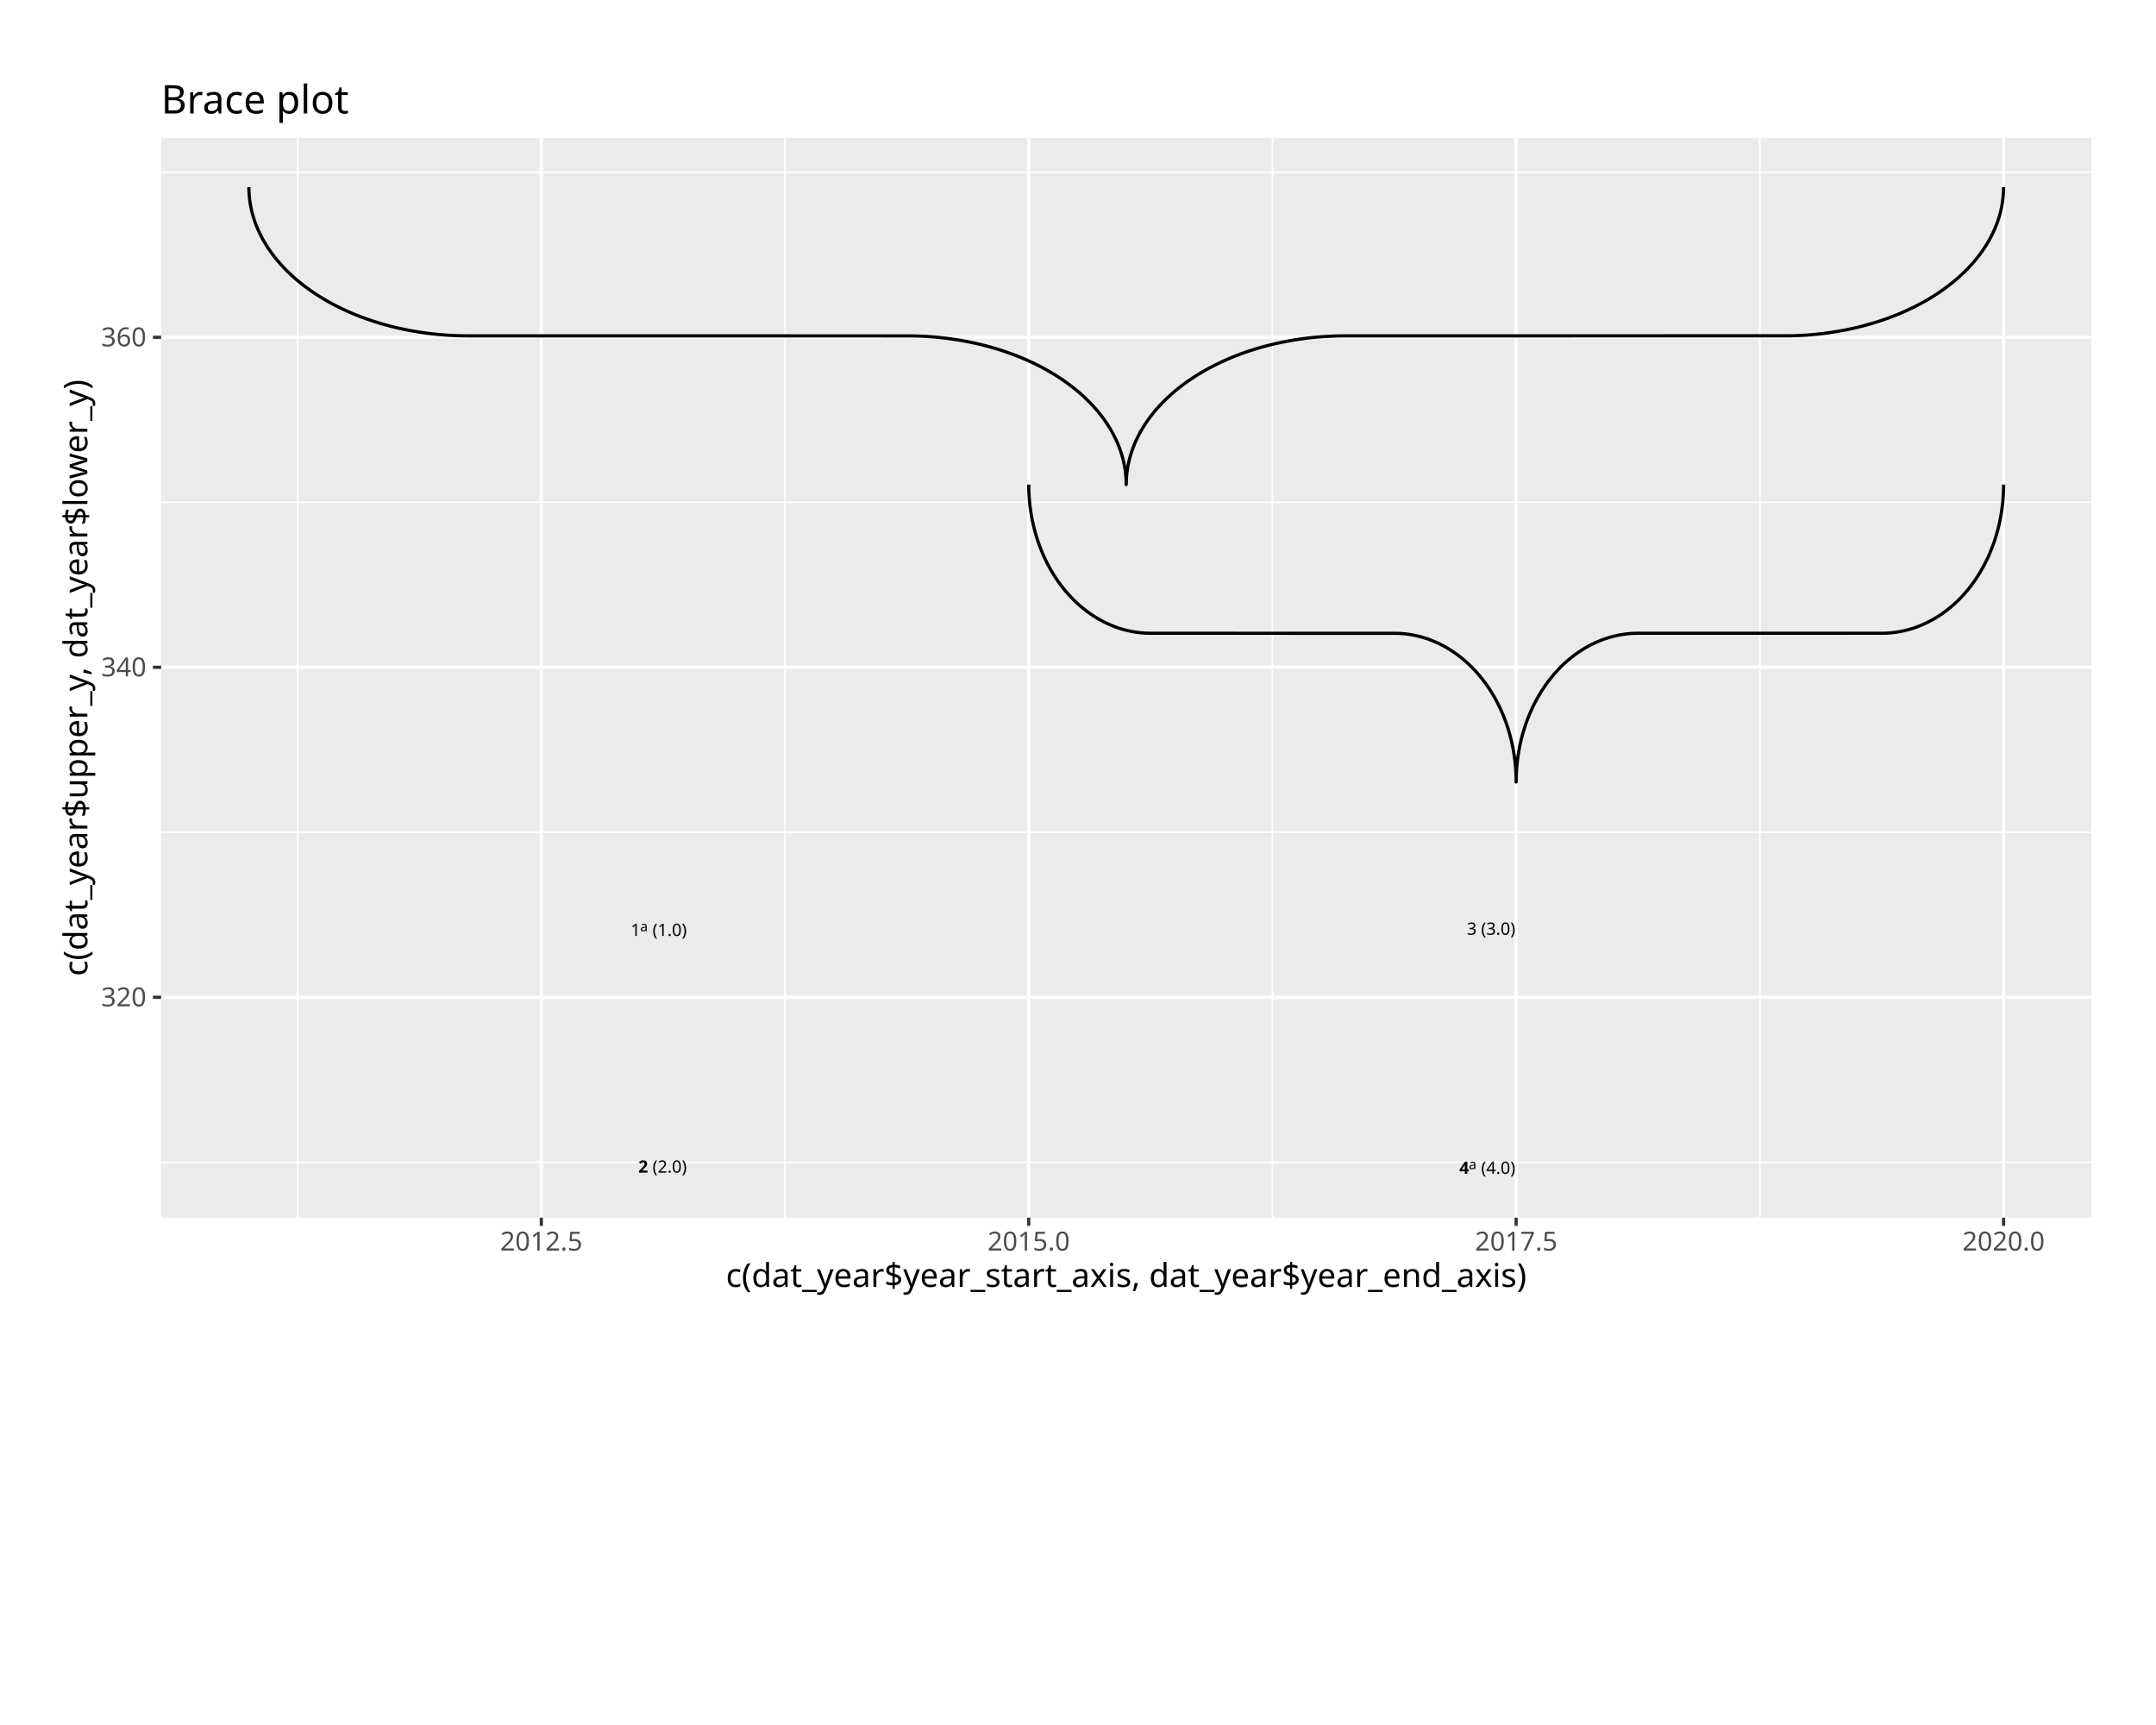
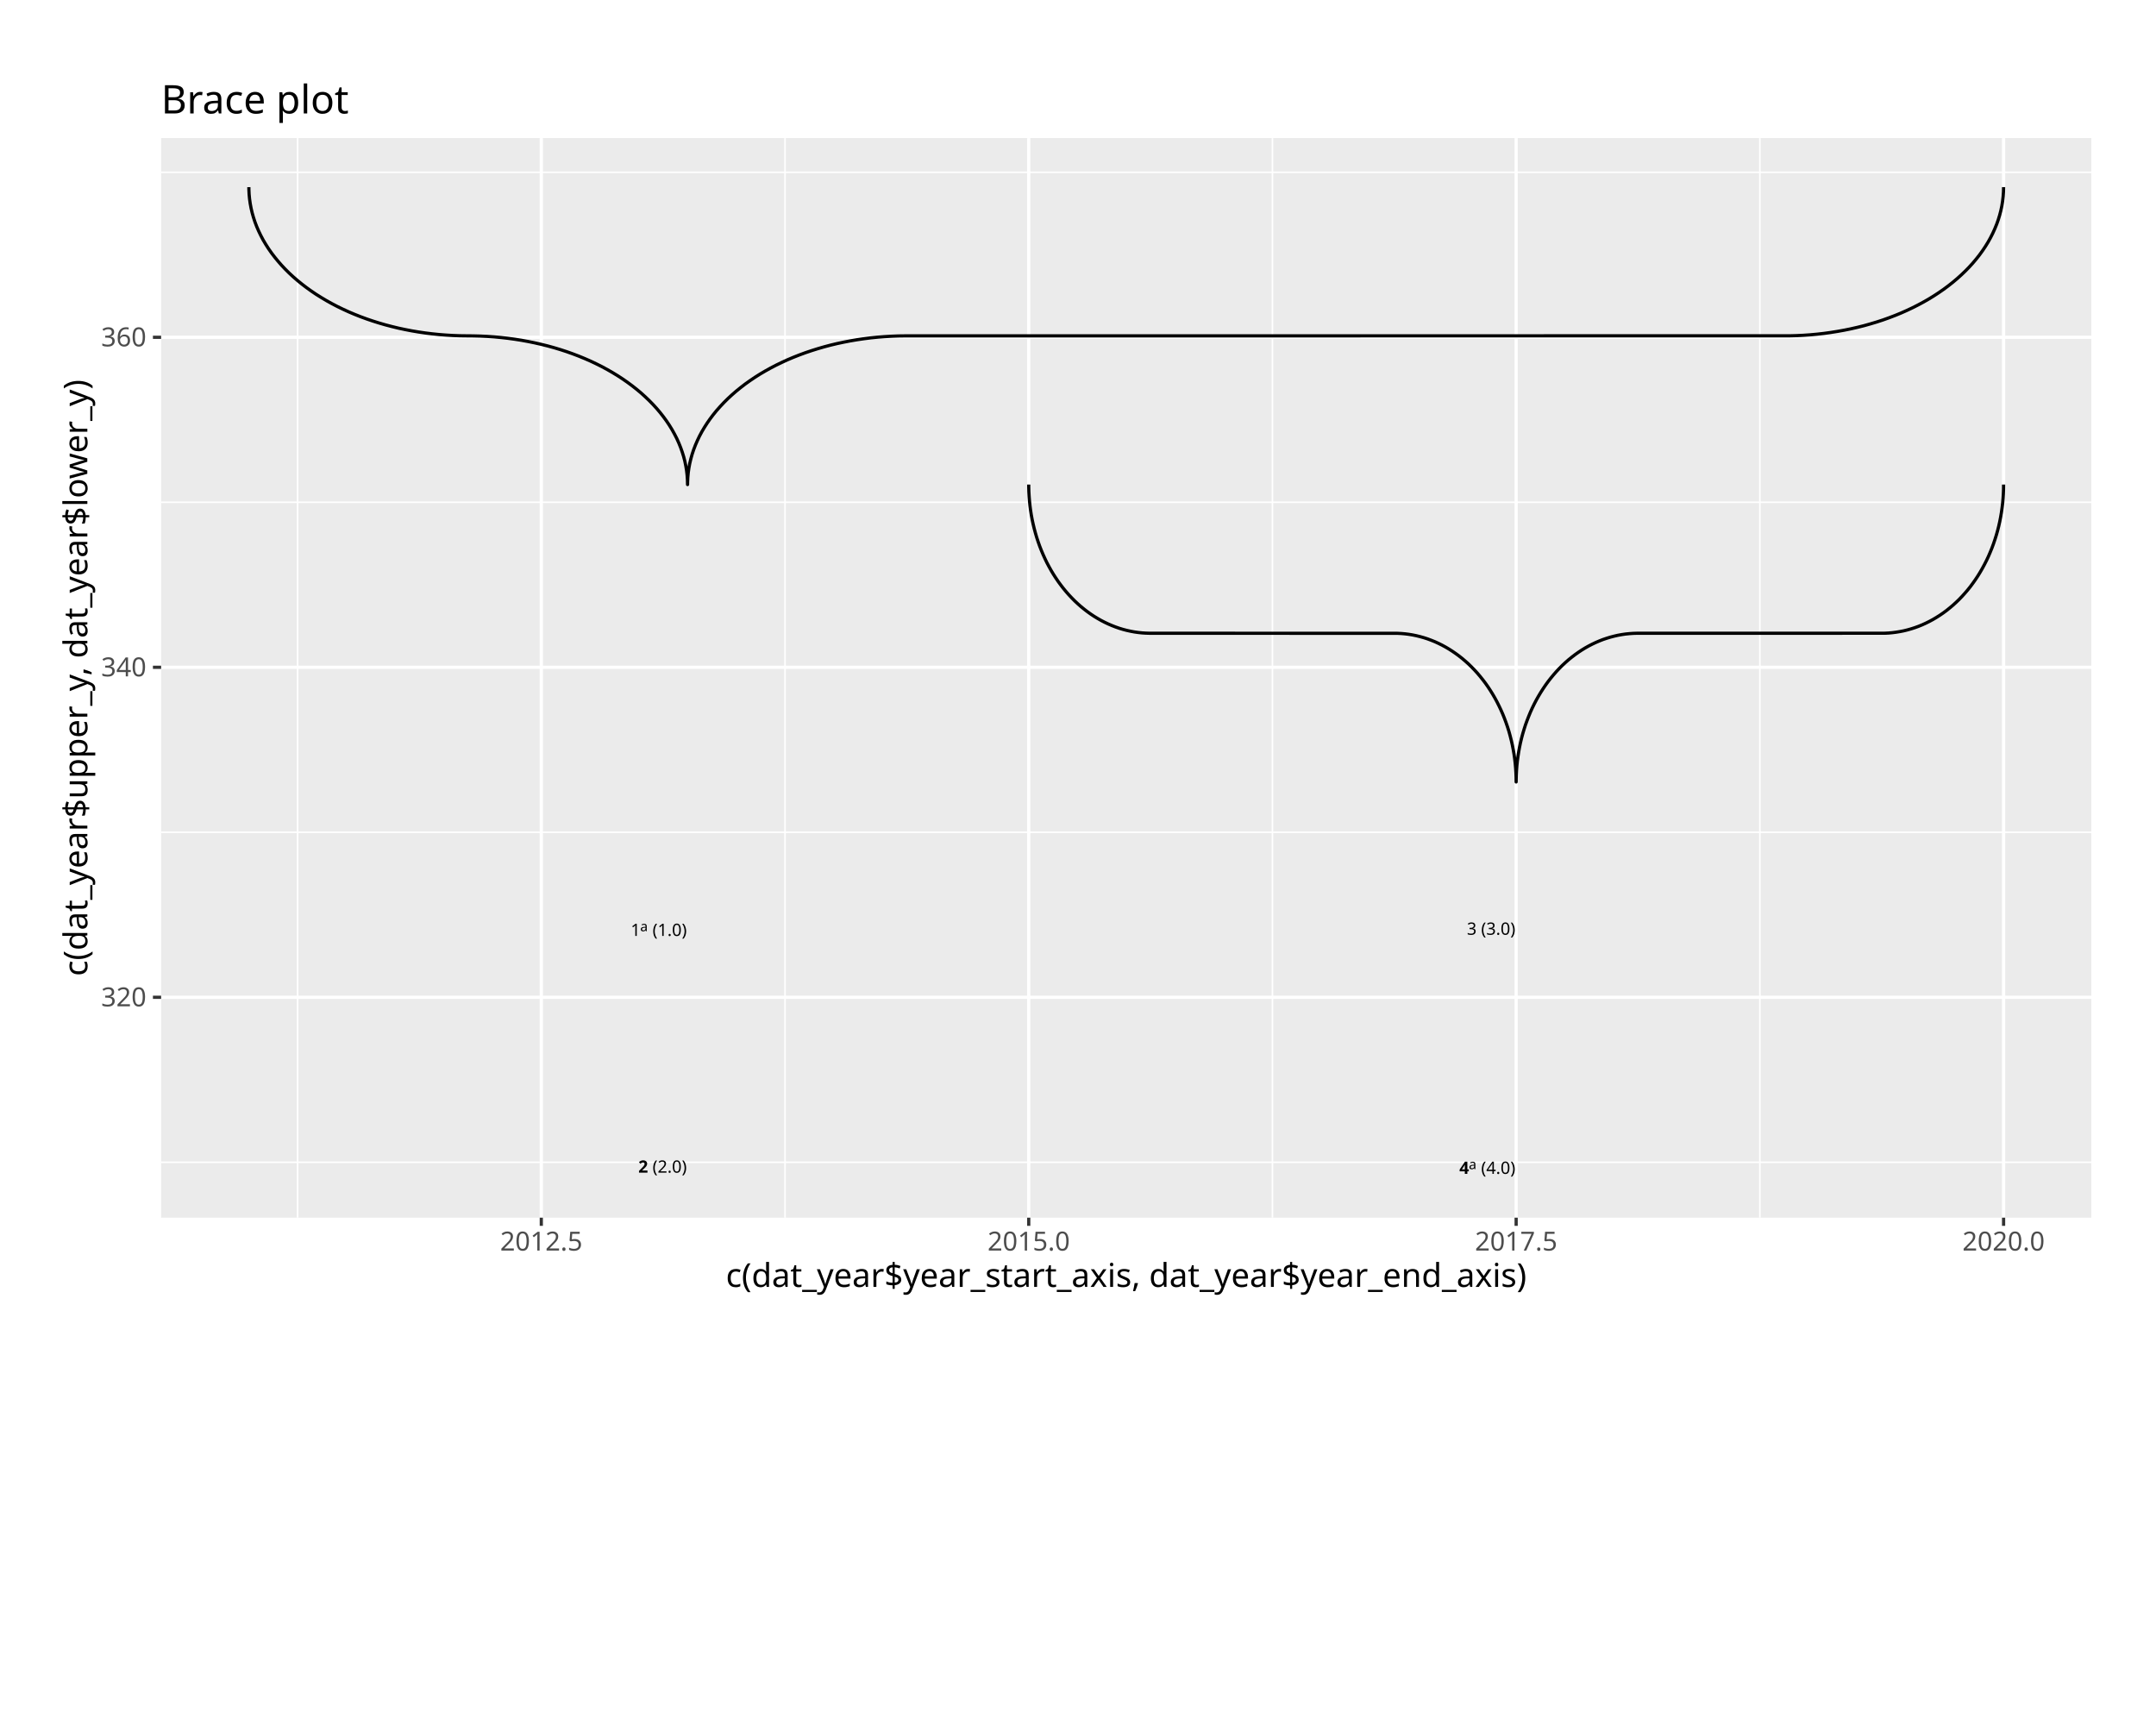
<svg xmlns="http://www.w3.org/2000/svg" class="svglite" data-engine-version="2.0" width="720.00pt" height="576.00pt" viewBox="0 0 720.00 576.00">
  <defs>
    <style type="text/css">
    .svglite line, .svglite polyline, .svglite polygon, .svglite path, .svglite rect, .svglite circle {
      fill: none;
      stroke: #000000;
      stroke-linecap: round;
      stroke-linejoin: round;
      stroke-miterlimit: 10.00;
    }
  </style>
  </defs>
  <rect width="100%" height="100%" style="stroke: none; fill: #FFFFFF;" />
  <defs>
    <clipPath id="cpMC4wMHw3MjAuMDB8MC4wMHw1NzYuMDA=">
      <rect x="0.00" y="0.00" width="720.00" height="576.00" />
    </clipPath>
  </defs>
  <g clip-path="url(#cpMC4wMHw3MjAuMDB8MC4wMHw1NzYuMDA=)">
    <rect x="-0" y="0.00" width="720.00" height="576.00" style="stroke-width: 1.07; stroke: #FFFFFF; fill: #FFFFFF;" />
  </g>
  <defs>
    <clipPath id="cpNTMuODF8Njk4LjQwfDQ2LjEwfDQwNi41OQ==">
      <rect x="53.81" y="46.10" width="644.59" height="360.49" />
    </clipPath>
  </defs>
  <g clip-path="url(#cpNTMuODF8Njk4LjQwfDQ2LjEwfDQwNi41OQ==)">
    <rect x="53.81" y="46.10" width="644.59" height="360.49" style="stroke-width: 1.07; stroke: none; fill: #EBEBEB;" />
    <polyline points="53.81,388.10 698.40,388.10 " style="stroke-width: 0.53; stroke: #FFFFFF; stroke-linecap: butt;" />
    <polyline points="53.81,277.91 698.40,277.91 " style="stroke-width: 0.53; stroke: #FFFFFF; stroke-linecap: butt;" />
    <polyline points="53.81,167.72 698.40,167.72 " style="stroke-width: 0.53; stroke: #FFFFFF; stroke-linecap: butt;" />
    <polyline points="53.81,57.53 698.40,57.53 " style="stroke-width: 0.53; stroke: #FFFFFF; stroke-linecap: butt;" />
    <polyline points="99.39,406.59 99.39,46.10 " style="stroke-width: 0.53; stroke: #FFFFFF; stroke-linecap: butt;" />
    <polyline points="262.16,406.59 262.16,46.10 " style="stroke-width: 0.53; stroke: #FFFFFF; stroke-linecap: butt;" />
    <polyline points="424.94,406.59 424.94,46.10 " style="stroke-width: 0.53; stroke: #FFFFFF; stroke-linecap: butt;" />
    <polyline points="587.71,406.59 587.71,46.10 " style="stroke-width: 0.53; stroke: #FFFFFF; stroke-linecap: butt;" />
    <polyline points="53.81,333.00 698.40,333.00 " style="stroke-width: 1.07; stroke: #FFFFFF; stroke-linecap: butt;" />
    <polyline points="53.81,222.82 698.40,222.82 " style="stroke-width: 1.07; stroke: #FFFFFF; stroke-linecap: butt;" />
    <polyline points="53.81,112.63 698.40,112.63 " style="stroke-width: 1.07; stroke: #FFFFFF; stroke-linecap: butt;" />
    <polyline points="180.77,406.59 180.77,46.10 " style="stroke-width: 1.07; stroke: #FFFFFF; stroke-linecap: butt;" />
    <polyline points="343.55,406.59 343.55,46.10 " style="stroke-width: 1.07; stroke: #FFFFFF; stroke-linecap: butt;" />
    <polyline points="506.32,406.59 506.32,46.10 " style="stroke-width: 1.07; stroke: #FFFFFF; stroke-linecap: butt;" />
    <polyline points="669.10,406.59 669.10,46.10 " style="stroke-width: 1.07; stroke: #FFFFFF; stroke-linecap: butt;" />
-     <polyline points="83.11,62.49 83.12,63.27 83.19,64.84 83.34,66.41 83.56,67.97 83.85,69.52 84.21,71.07 84.65,72.61 85.15,74.14 85.73,75.66 86.38,77.16 87.10,78.65 87.88,80.13 88.74,81.58 89.66,83.02 90.65,84.44 91.71,85.83 92.83,87.20 94.01,88.55 95.25,89.87 96.56,91.17 97.92,92.43 99.35,93.67 100.83,94.87 102.36,96.04 103.95,97.18 105.59,98.29 107.29,99.35 109.03,100.39 110.82,101.38 112.65,102.34 114.53,103.25 116.45,104.13 118.41,104.96 120.40,105.75 122.44,106.50 124.50,107.20 126.60,107.86 128.73,108.48 130.88,109.04 133.06,109.57 135.27,110.04 137.49,110.47 139.74,110.85 142.00,111.18 144.27,111.46 146.56,111.70 148.85,111.88 151.16,112.02 153.47,112.11 155.78,112.14 304.59,112.16 306.90,112.22 309.21,112.33 311.51,112.49 313.80,112.70 316.08,112.96 318.35,113.27 320.60,113.62 322.84,114.03 325.05,114.48 327.24,114.98 329.41,115.52 331.55,116.11 333.67,116.75 335.75,117.43 337.80,118.16 339.81,118.93 341.79,119.74 343.73,120.59 345.63,121.49 347.48,122.42 349.30,123.40 351.06,124.41 352.78,125.46 354.45,126.55 356.06,127.67 357.62,128.83 359.13,130.01 360.58,131.23 361.98,132.49 363.31,133.77 364.59,135.07 365.80,136.41 366.95,137.77 368.04,139.15 369.06,140.56 370.02,141.98 370.91,143.43 371.73,144.90 372.48,146.38 373.17,147.88 373.78,149.39 374.32,150.91 374.79,152.45 375.19,153.99 375.52,155.54 375.78,157.10 375.96,158.66 376.07,160.23 376.10,161.80 376.10,161.80 376.11,161.01 376.19,159.45 376.33,157.88 376.55,156.32 376.84,154.77 377.21,153.22 377.64,151.68 378.15,150.15 378.73,148.63 379.37,147.13 380.09,145.64 380.88,144.16 381.74,142.71 382.66,141.27 383.65,139.85 384.70,138.46 385.82,137.08 387.00,135.74 388.25,134.42 389.55,133.12 390.92,131.86 392.34,130.62 393.82,129.42 395.36,128.24 396.95,127.11 398.59,126.00 400.28,124.93 402.02,123.90 403.81,122.91 405.65,121.95 407.52,121.04 409.44,120.16 411.40,119.33 413.40,118.54 415.43,117.79 417.50,117.09 419.60,116.43 421.72,115.81 423.88,115.24 426.06,114.72 428.26,114.25 430.49,113.82 432.73,113.44 434.99,113.11 437.27,112.82 439.55,112.59 441.85,112.41 444.15,112.27 446.46,112.18 448.78,112.15 597.59,112.13 599.90,112.07 602.20,111.96 604.50,111.80 606.80,111.59 609.08,111.33 611.34,111.02 613.60,110.66 615.83,110.26 618.05,109.81 620.24,109.31 622.41,108.77 624.55,108.17 626.66,107.54 628.74,106.86 630.79,106.13 632.81,105.36 634.79,104.55 636.73,103.69 638.62,102.80 640.48,101.86 642.29,100.89 644.06,99.88 645.77,98.83 647.44,97.74 649.06,96.62 650.62,95.46 652.13,94.27 653.58,93.05 654.97,91.80 656.31,90.52 657.59,89.21 658.80,87.88 659.95,86.52 661.04,85.14 662.06,83.73 663.02,82.30 663.91,80.86 664.73,79.39 665.48,77.91 666.16,76.41 666.78,74.90 667.32,73.38 667.79,71.84 668.19,70.30 668.52,68.74 668.77,67.19 668.95,65.62 669.06,64.06 669.10,62.49 669.10,62.49 " style="stroke-width: 1.07; stroke-linecap: butt;" />
+     <polyline points="83.11,62.49 83.12,63.27 83.19,64.84 83.34,66.41 83.56,67.97 83.85,69.52 84.21,71.07 84.65,72.61 85.15,74.14 85.73,75.66 86.38,77.16 87.10,78.65 87.88,80.13 88.74,81.58 89.66,83.02 90.65,84.44 91.71,85.83 92.83,87.20 94.01,88.55 95.25,89.87 96.56,91.17 97.92,92.43 99.35,93.67 100.83,94.87 102.36,96.04 103.95,97.18 105.59,98.29 107.29,99.35 109.03,100.39 110.82,101.38 112.65,102.34 114.53,103.25 116.45,104.13 118.41,104.96 120.40,105.75 122.44,106.50 124.50,107.20 126.60,107.86 128.73,108.48 130.88,109.04 133.06,109.57 135.27,110.04 137.49,110.47 139.74,110.85 142.00,111.18 144.27,111.46 146.56,111.70 148.85,111.88 151.16,112.02 153.47,112.11 155.78,112.14 158.09,112.16 160.40,112.22 162.71,112.33 165.01,112.49 167.30,112.70 169.58,112.96 171.85,113.27 174.10,113.62 176.34,114.03 178.55,114.48 180.74,114.98 182.91,115.52 185.05,116.11 187.17,116.75 189.25,117.43 191.30,118.16 193.32,118.93 195.29,119.74 197.23,120.59 199.13,121.49 200.99,122.42 202.80,123.40 204.56,124.41 206.28,125.46 207.95,126.55 209.56,127.67 211.13,128.83 212.63,130.01 214.09,131.23 215.48,132.49 216.82,133.77 218.09,135.07 219.31,136.41 220.46,137.77 221.54,139.15 222.57,140.56 223.52,141.98 224.41,143.43 225.23,144.90 225.99,146.38 226.67,147.88 227.28,149.39 227.82,150.91 228.30,152.45 228.70,153.99 229.02,155.54 229.28,157.10 229.46,158.66 229.57,160.23 229.61,161.80 229.61,161.80 229.62,161.01 229.69,159.45 229.83,157.88 230.05,156.32 230.34,154.77 230.71,153.22 231.14,151.68 231.65,150.15 232.23,148.63 232.88,147.13 233.59,145.64 234.38,144.16 235.24,142.71 236.16,141.27 237.15,139.85 238.20,138.46 239.32,137.08 240.51,135.74 241.75,134.42 243.06,133.12 244.42,131.86 245.85,130.62 247.33,129.42 248.86,128.24 250.45,127.11 252.09,126.00 253.78,124.93 255.53,123.90 257.31,122.91 259.15,121.95 261.03,121.04 262.94,120.16 264.90,119.33 266.90,118.54 268.93,117.79 271.00,117.09 273.10,116.43 275.23,115.81 277.38,115.24 279.56,114.72 281.77,114.25 283.99,113.82 286.23,113.44 288.49,113.11 290.77,112.82 293.06,112.59 295.35,112.41 297.66,112.27 299.97,112.18 302.28,112.15 597.59,112.13 599.90,112.07 602.20,111.96 604.50,111.80 606.80,111.59 609.08,111.33 611.34,111.02 613.60,110.66 615.83,110.26 618.05,109.81 620.24,109.31 622.41,108.77 624.55,108.17 626.66,107.54 628.74,106.86 630.79,106.13 632.81,105.36 634.79,104.55 636.73,103.69 638.62,102.80 640.48,101.86 642.29,100.89 644.06,99.88 645.77,98.83 647.44,97.74 649.06,96.62 650.62,95.46 652.13,94.27 653.58,93.05 654.97,91.80 656.31,90.52 657.59,89.21 658.80,87.88 659.95,86.52 661.04,85.14 662.06,83.73 663.02,82.30 663.91,80.86 664.73,79.39 665.48,77.91 666.16,76.41 666.78,74.90 667.32,73.38 667.79,71.84 668.19,70.30 668.52,68.74 668.77,67.19 668.95,65.62 669.06,64.06 669.10,62.49 669.10,62.49 " style="stroke-width: 1.07; stroke-linecap: butt;" />
    <polyline points="343.55,161.80 343.55,162.58 343.59,164.15 343.68,165.71 343.80,167.27 343.96,168.83 344.16,170.38 344.40,171.92 344.68,173.45 345.01,174.96 345.37,176.47 345.77,177.96 346.20,179.43 346.68,180.89 347.19,182.33 347.74,183.74 348.33,185.14 348.95,186.51 349.60,187.86 350.30,189.18 351.02,190.47 351.78,191.74 352.57,192.97 353.39,194.18 354.25,195.35 355.13,196.49 356.04,197.59 356.98,198.66 357.95,199.69 358.94,200.69 359.96,201.64 361.00,202.56 362.07,203.43 363.16,204.27 364.27,205.06 365.40,205.81 366.55,206.51 367.71,207.17 368.89,207.78 370.09,208.35 371.30,208.87 372.53,209.35 373.76,209.78 375.01,210.16 376.26,210.49 377.53,210.77 378.80,211.01 380.07,211.19 381.35,211.33 382.64,211.41 383.92,211.45 466.59,211.47 467.88,211.53 469.16,211.64 470.44,211.80 471.71,212.01 472.98,212.27 474.24,212.58 475.49,212.93 476.73,213.33 477.96,213.79 479.18,214.28 480.38,214.83 481.57,215.42 482.75,216.06 483.90,216.74 485.04,217.47 486.16,218.24 487.26,219.05 488.34,219.90 489.39,220.80 490.43,221.73 491.43,222.71 492.41,223.72 493.37,224.77 494.29,225.86 495.19,226.98 496.06,228.13 496.90,229.32 497.70,230.54 498.48,231.79 499.22,233.07 499.93,234.38 500.60,235.72 501.24,237.07 501.85,238.46 502.41,239.86 502.94,241.29 503.44,242.74 503.90,244.20 504.31,245.69 504.69,247.19 505.03,248.70 505.33,250.22 505.60,251.76 505.82,253.30 506.00,254.85 506.14,256.41 506.24,257.97 506.30,259.54 506.32,261.11 506.32,261.11 506.33,260.32 506.37,258.75 506.45,257.19 506.57,255.63 506.73,254.07 506.94,252.53 507.18,250.99 507.46,249.46 507.78,247.94 508.14,246.43 508.54,244.94 508.98,243.47 509.45,242.01 509.97,240.58 510.52,239.16 511.10,237.76 511.72,236.39 512.38,235.04 513.07,233.72 513.80,232.43 514.56,231.16 515.35,229.93 516.17,228.72 517.02,227.55 517.91,226.41 518.82,225.31 519.76,224.24 520.72,223.21 521.72,222.21 522.74,221.26 523.78,220.34 524.85,219.47 525.93,218.64 527.04,217.85 528.17,217.10 529.32,216.39 530.49,215.73 531.67,215.12 532.87,214.55 534.08,214.03 535.30,213.55 536.54,213.13 537.78,212.75 539.04,212.42 540.30,212.13 541.57,211.90 542.85,211.71 544.13,211.58 545.41,211.49 546.70,211.45 629.37,211.44 630.65,211.38 631.94,211.26 633.21,211.10 634.49,210.89 635.75,210.64 637.01,210.33 638.27,209.97 639.51,209.57 640.74,209.12 641.96,208.62 643.16,208.07 644.35,207.48 645.52,206.85 646.68,206.16 647.82,205.44 648.94,204.67 650.04,203.86 651.11,203.00 652.17,202.11 653.20,201.17 654.21,200.20 655.19,199.18 656.14,198.13 657.07,197.05 657.97,195.93 658.83,194.77 659.67,193.58 660.48,192.36 661.25,191.11 661.99,189.83 662.70,188.52 663.38,187.19 664.02,185.83 664.62,184.44 665.19,183.04 665.72,181.61 666.21,180.16 666.67,178.70 667.09,177.22 667.47,175.72 667.81,174.21 668.11,172.68 668.37,171.15 668.59,169.60 668.78,168.05 668.92,166.49 669.02,164.93 669.08,163.37 669.10,161.80 669.10,161.80 " style="stroke-width: 1.07; stroke-linecap: butt;" />
    <text x="210.63" y="312.52" style="font-size: 5.69px; font-family: sans;" textLength="3.17px" lengthAdjust="spacingAndGlyphs">1</text>
    <text x="213.79" y="310.95" style="font-size: 4.55px; font-family: sans;" textLength="2.53px" lengthAdjust="spacingAndGlyphs">a</text>
    <text x="217.91" y="312.52" style="font-size: 5.69px; font-family: sans;" textLength="11.70px" lengthAdjust="spacingAndGlyphs">(1.0)</text>
    <text x="213.16" y="391.57" style="font-size: 5.69px; font-weight: bold; font-family: sans;" textLength="3.17px" lengthAdjust="spacingAndGlyphs">2</text>
    <text x="217.91" y="391.57" style="font-size: 5.69px; font-family: sans;" textLength="11.70px" lengthAdjust="spacingAndGlyphs">(2.0)</text>
    <text x="489.88" y="312.13" style="font-size: 5.69px; font-family: sans;" textLength="3.17px" lengthAdjust="spacingAndGlyphs">3</text>
    <text x="494.62" y="312.13" style="font-size: 5.69px; font-family: sans;" textLength="11.70px" lengthAdjust="spacingAndGlyphs">(3.0)</text>
    <text x="487.35" y="391.97" style="font-size: 5.69px; font-weight: bold; font-family: sans;" textLength="3.17px" lengthAdjust="spacingAndGlyphs">4</text>
    <text x="490.51" y="390.40" style="font-size: 4.55px; font-family: sans;" textLength="2.53px" lengthAdjust="spacingAndGlyphs">a</text>
    <text x="494.62" y="391.97" style="font-size: 5.69px; font-family: sans;" textLength="11.70px" lengthAdjust="spacingAndGlyphs">(4.0)</text>
  </g>
  <g clip-path="url(#cpMC4wMHw3MjAuMDB8MC4wMHw1NzYuMDA=)">
    <text x="48.88" y="336.03" text-anchor="end" style="font-size: 8.80px; fill: #4D4D4D; font-family: sans;" textLength="14.68px" lengthAdjust="spacingAndGlyphs">320</text>
    <text x="48.88" y="225.84" text-anchor="end" style="font-size: 8.80px; fill: #4D4D4D; font-family: sans;" textLength="14.68px" lengthAdjust="spacingAndGlyphs">340</text>
    <text x="48.88" y="115.65" text-anchor="end" style="font-size: 8.80px; fill: #4D4D4D; font-family: sans;" textLength="14.68px" lengthAdjust="spacingAndGlyphs">360</text>
    <polyline points="51.07,333.00 53.81,333.00 " style="stroke-width: 1.07; stroke: #333333; stroke-linecap: butt;" />
    <polyline points="51.07,222.82 53.81,222.82 " style="stroke-width: 1.07; stroke: #333333; stroke-linecap: butt;" />
    <polyline points="51.07,112.63 53.81,112.63 " style="stroke-width: 1.07; stroke: #333333; stroke-linecap: butt;" />
    <polyline points="180.77,409.33 180.77,406.59 " style="stroke-width: 1.07; stroke: #333333; stroke-linecap: butt;" />
    <polyline points="343.55,409.33 343.55,406.59 " style="stroke-width: 1.07; stroke: #333333; stroke-linecap: butt;" />
    <polyline points="506.32,409.33 506.32,406.59 " style="stroke-width: 1.07; stroke: #333333; stroke-linecap: butt;" />
    <polyline points="669.10,409.33 669.10,406.59 " style="stroke-width: 1.07; stroke: #333333; stroke-linecap: butt;" />
    <text x="180.77" y="417.58" text-anchor="middle" style="font-size: 8.80px; fill: #4D4D4D; font-family: sans;" textLength="26.92px" lengthAdjust="spacingAndGlyphs">2012.5</text>
    <text x="343.55" y="417.58" text-anchor="middle" style="font-size: 8.80px; fill: #4D4D4D; font-family: sans;" textLength="26.92px" lengthAdjust="spacingAndGlyphs">2015.0</text>
    <text x="506.32" y="417.58" text-anchor="middle" style="font-size: 8.80px; fill: #4D4D4D; font-family: sans;" textLength="26.92px" lengthAdjust="spacingAndGlyphs">2017.5</text>
    <text x="669.10" y="417.58" text-anchor="middle" style="font-size: 8.80px; fill: #4D4D4D; font-family: sans;" textLength="26.92px" lengthAdjust="spacingAndGlyphs">2020.0</text>
    <text x="376.10" y="429.72" text-anchor="middle" style="font-size: 11.00px; font-family: sans;" textLength="262.98px" lengthAdjust="spacingAndGlyphs">c(dat_year$year_start_axis, dat_year$year_end_axis)</text>
    <text transform="translate(29.17,226.35) rotate(-90)" text-anchor="middle" style="font-size: 11.00px; font-family: sans;" textLength="194.48px" lengthAdjust="spacingAndGlyphs">c(dat_year$upper_y, dat_year$lower_y)</text>
    <text x="53.81" y="37.88" style="font-size: 13.20px; font-family: sans;" textLength="59.44px" lengthAdjust="spacingAndGlyphs">Brace plot</text>
  </g>
</svg>
